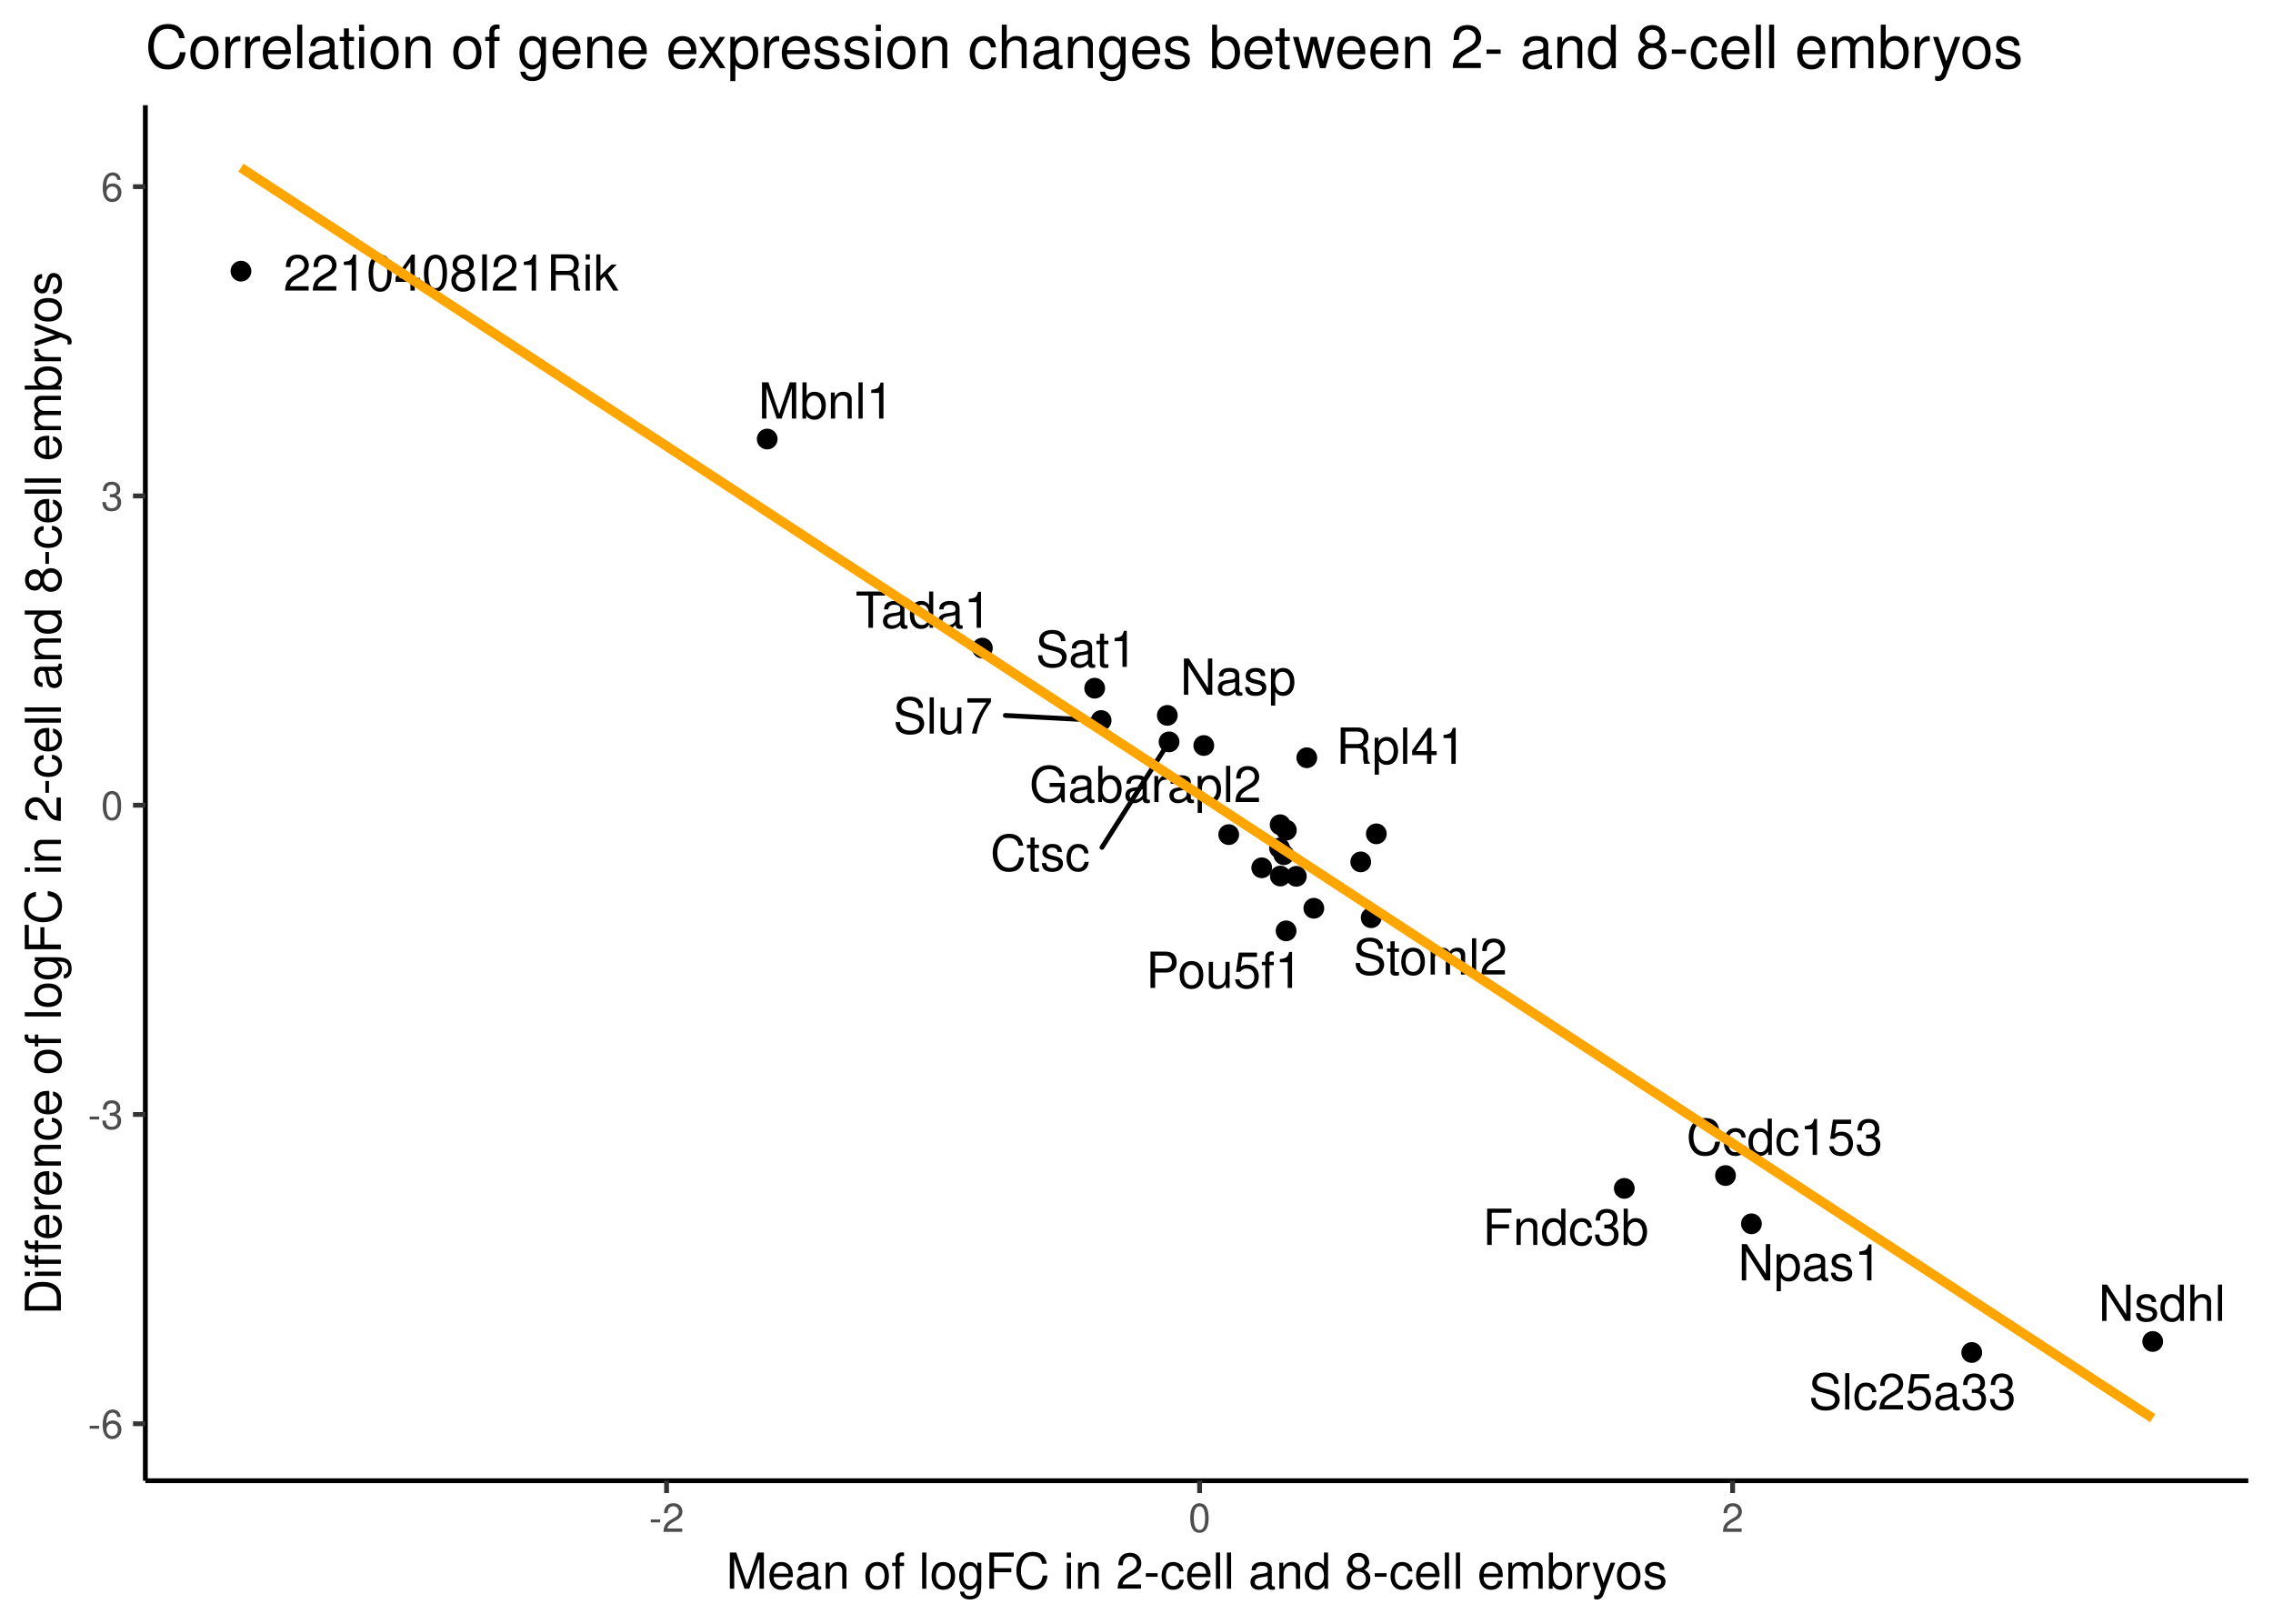
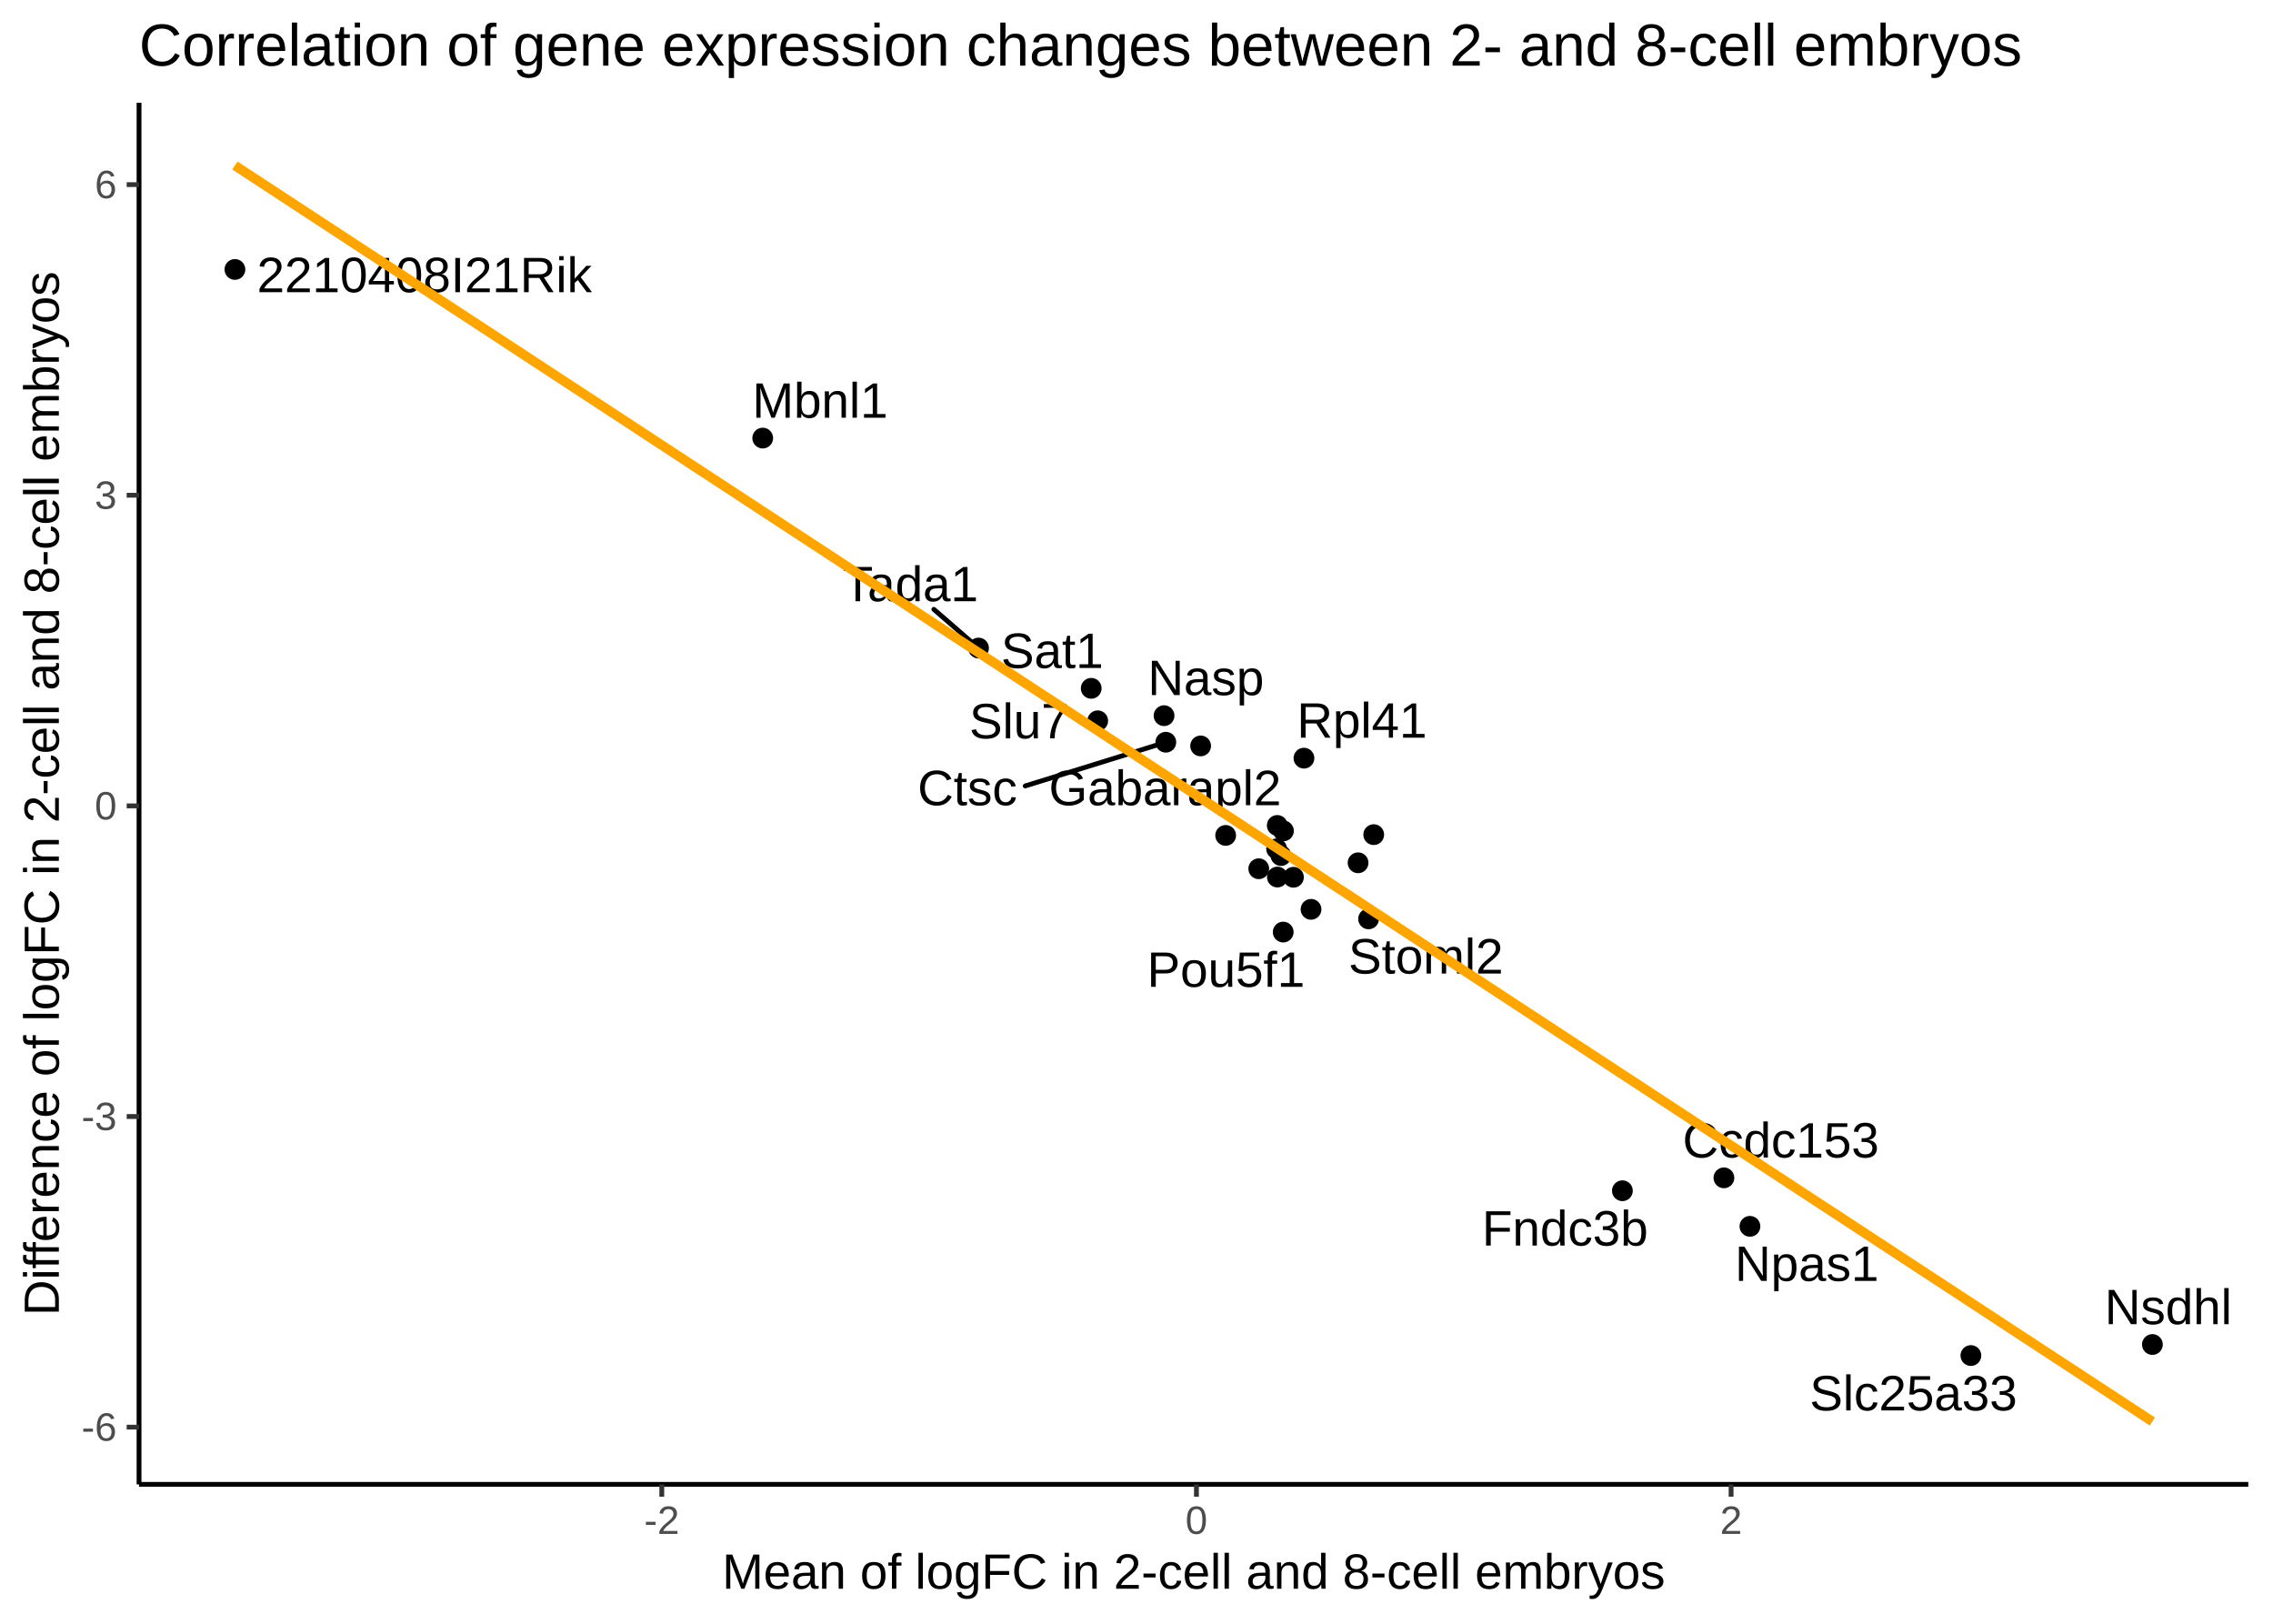
- <svg xmlns="http://www.w3.org/2000/svg" class="svglite" width="504.00pt" height="360.00pt" viewBox="0 0 504.00 360.00">
-   <defs>
-     <style type="text/css">
+ <svg xmlns="http://www.w3.org/2000/svg" width="504.00pt" height="360.00pt" viewBox="0 0 504.00 360.00">
+   <g class="svglite">
+     <defs>
+       <style type="text/css">
    .svglite line, .svglite polyline, .svglite polygon, .svglite path, .svglite rect, .svglite circle {
      fill: none;
      stroke: #000000;
      stroke-linecap: round;
      stroke-linejoin: round;
      stroke-miterlimit: 10.00;
    }
    .svglite text {
      white-space: pre;
    }
+     .svglite g.glyphgroup path {
+       fill: inherit;
+       stroke: none;
+     }
  </style>
-   </defs>
-   <rect width="100%" height="100%" style="stroke: none; fill: #FFFFFF;" />
-   <defs>
-     <clipPath id="cpMC4wMHw1MDQuMDB8MC4wMHwzNjAuMDA=">
-       <rect x="0.00" y="0.00" width="504.00" height="360.00" />
-     </clipPath>
-   </defs>
-   <g clip-path="url(#cpMC4wMHw1MDQuMDB8MC4wMHwzNjAuMDA=)">
-     <rect x="0" y="0" width="504.00" height="360.00" style="stroke-width: 1.07; stroke: #FFFFFF; fill: #FFFFFF;" />
-   </g>
-   <defs>
-     <clipPath id="cpMzIuMjN8NDk4LjUyfDIzLjMyfDMyOC4yOQ==">
-       <rect x="32.23" y="23.32" width="466.29" height="304.97" />
-     </clipPath>
-   </defs>
-   <g clip-path="url(#cpMzIuMjN8NDk4LjUyfDIzLjMyfDMyOC4yOQ==)">
-     <rect x="32.23" y="23.32" width="466.29" height="304.97" style="stroke-width: 1.07; stroke: none; fill: #FFFFFF;" />
-     <circle cx="53.43" cy="60.12" r="1.95" style="stroke-width: 0.71; fill: #000000;" />
-     <circle cx="301.72" cy="191.09" r="1.95" style="stroke-width: 0.71; fill: #000000;" />
-     <circle cx="285.23" cy="184.05" r="1.95" style="stroke-width: 0.71; fill: #000000;" />
-     <circle cx="287.44" cy="194.29" r="1.95" style="stroke-width: 0.71; fill: #000000;" />
-     <circle cx="279.77" cy="192.40" r="1.95" style="stroke-width: 0.71; fill: #000000;" />
-     <circle cx="382.60" cy="260.63" r="1.95" style="stroke-width: 0.71; fill: #000000;" />
-     <circle cx="259.22" cy="164.48" r="1.95" style="stroke-width: 0.71; fill: #000000;" />
-     <circle cx="283.72" cy="188.02" r="1.95" style="stroke-width: 0.71; fill: #000000;" />
-     <circle cx="360.16" cy="263.48" r="1.95" style="stroke-width: 0.71; fill: #000000;" />
-     <circle cx="266.92" cy="165.29" r="1.95" style="stroke-width: 0.71; fill: #000000;" />
-     <circle cx="272.45" cy="185.04" r="1.95" style="stroke-width: 0.71; fill: #000000;" />
-     <circle cx="283.89" cy="194.23" r="1.95" style="stroke-width: 0.71; fill: #000000;" />
-     <circle cx="170.11" cy="97.34" r="1.95" style="stroke-width: 0.71; fill: #000000;" />
-     <circle cx="258.83" cy="158.61" r="1.95" style="stroke-width: 0.71; fill: #000000;" />
-     <circle cx="388.35" cy="271.33" r="1.95" style="stroke-width: 0.71; fill: #000000;" />
-     <circle cx="477.33" cy="297.42" r="1.95" style="stroke-width: 0.71; fill: #000000;" />
-     <circle cx="285.17" cy="206.38" r="1.95" style="stroke-width: 0.71; fill: #000000;" />
-     <circle cx="289.76" cy="168.00" r="1.95" style="stroke-width: 0.71; fill: #000000;" />
-     <circle cx="283.85" cy="182.85" r="1.95" style="stroke-width: 0.71; fill: #000000;" />
-     <circle cx="242.73" cy="152.58" r="1.95" style="stroke-width: 0.71; fill: #000000;" />
-     <circle cx="437.20" cy="299.86" r="1.95" style="stroke-width: 0.71; fill: #000000;" />
-     <circle cx="244.16" cy="159.75" r="1.95" style="stroke-width: 0.71; fill: #000000;" />
-     <circle cx="304.04" cy="203.47" r="1.95" style="stroke-width: 0.71; fill: #000000;" />
-     <circle cx="217.82" cy="143.69" r="1.95" style="stroke-width: 0.71; fill: #000000;" />
-     <circle cx="284.67" cy="189.50" r="1.95" style="stroke-width: 0.71; fill: #000000;" />
-     <circle cx="305.18" cy="184.87" r="1.95" style="stroke-width: 0.71; fill: #000000;" />
-     <circle cx="291.32" cy="201.37" r="1.95" style="stroke-width: 0.71; fill: #000000;" />
-     <line x1="244.34" y1="187.88" x2="258.68" y2="165.33" style="stroke-width: 1.07;" />
-     <line x1="222.92" y1="158.62" x2="242.76" y2="159.67" style="stroke-width: 1.07;" />
-     <text x="99.97" y="64.44" text-anchor="middle" style="font-size: 11.04px; font-family: &quot;Nimbus Sans&quot;;" textLength="83.55px" lengthAdjust="spacingAndGlyphs">2210408I21Rik</text>
-     <text x="395.70" y="256.06" text-anchor="middle" style="font-size: 11.04px; font-family: &quot;Nimbus Sans&quot;;" textLength="47.89px" lengthAdjust="spacingAndGlyphs">Ccdc153</text>
-     <text x="230.62" y="193.06" text-anchor="middle" style="font-size: 11.04px; font-family: &quot;Nimbus Sans&quot;;" textLength="23.84px" lengthAdjust="spacingAndGlyphs">Ctsc</text>
-     <text x="347.16" y="276.02" text-anchor="middle" style="font-size: 11.04px; font-family: &quot;Nimbus Sans&quot;;" textLength="40.41px" lengthAdjust="spacingAndGlyphs">Fndc3b</text>
-     <text x="253.98" y="177.83" text-anchor="middle" style="font-size: 11.04px; font-family: &quot;Nimbus Sans&quot;;" textLength="57.45px" lengthAdjust="spacingAndGlyphs">Gabarapl2</text>
-     <text x="183.17" y="92.81" text-anchor="middle" style="font-size: 11.04px; font-family: &quot;Nimbus Sans&quot;;" textLength="33.60px" lengthAdjust="spacingAndGlyphs">Mbnl1</text>
-     <text x="274.52" y="154.04" text-anchor="middle" style="font-size: 11.04px; font-family: &quot;Nimbus Sans&quot;;" textLength="27.76px" lengthAdjust="spacingAndGlyphs">Nasp</text>
-     <text x="401.33" y="283.88" text-anchor="middle" style="font-size: 11.04px; font-family: &quot;Nimbus Sans&quot;;" textLength="34.78px" lengthAdjust="spacingAndGlyphs">Npas1</text>
-     <text x="479.38" y="292.86" text-anchor="middle" style="font-size: 11.04px; font-family: &quot;Nimbus Sans&quot;;" textLength="31.05px" lengthAdjust="spacingAndGlyphs">Nsdhl</text>
-     <text x="271.45" y="219.03" text-anchor="middle" style="font-size: 11.04px; font-family: &quot;Nimbus Sans&quot;;" textLength="37.92px" lengthAdjust="spacingAndGlyphs">Pou5f1</text>
-     <text x="310.67" y="169.34" text-anchor="middle" style="font-size: 11.04px; font-family: &quot;Nimbus Sans&quot;;" textLength="31.77px" lengthAdjust="spacingAndGlyphs">Rpl41</text>
-     <text x="240.91" y="147.85" text-anchor="middle" style="font-size: 11.04px; font-family: &quot;Nimbus Sans&quot;;" textLength="25.11px" lengthAdjust="spacingAndGlyphs">Sat1</text>
-     <text x="424.06" y="312.49" text-anchor="middle" style="font-size: 11.04px; font-family: &quot;Nimbus Sans&quot;;" textLength="50.97px" lengthAdjust="spacingAndGlyphs">Slc25a33</text>
-     <text x="209.09" y="162.64" text-anchor="middle" style="font-size: 11.04px; font-family: &quot;Nimbus Sans&quot;;" textLength="24.08px" lengthAdjust="spacingAndGlyphs">Slu7</text>
-     <text x="317.15" y="216.07" text-anchor="middle" style="font-size: 11.04px; font-family: &quot;Nimbus Sans&quot;;" textLength="38.90px" lengthAdjust="spacingAndGlyphs">Stoml2</text>
-     <text x="204.75" y="139.19" text-anchor="middle" style="font-size: 11.04px; font-family: &quot;Nimbus Sans&quot;;" textLength="32.45px" lengthAdjust="spacingAndGlyphs">Tada1</text>
-     <polyline points="53.43,37.18 58.79,40.69 64.16,44.20 69.52,47.71 74.89,51.22 80.25,54.73 85.62,58.24 90.99,61.75 96.35,65.26 101.72,68.77 107.08,72.28 112.45,75.79 117.82,79.30 123.18,82.81 128.55,86.32 133.91,89.83 139.28,93.34 144.64,96.84 150.01,100.35 155.38,103.86 160.74,107.37 166.11,110.88 171.47,114.39 176.84,117.90 182.21,121.41 187.57,124.92 192.94,128.43 198.30,131.94 203.67,135.45 209.03,138.96 214.40,142.47 219.77,145.98 225.13,149.49 230.50,153.00 235.86,156.51 241.23,160.02 246.60,163.52 251.96,167.03 257.33,170.54 262.69,174.05 268.06,177.56 273.42,181.07 278.79,184.58 284.16,188.09 289.52,191.60 294.89,195.11 300.25,198.62 305.62,202.13 310.99,205.64 316.35,209.15 321.72,212.66 327.08,216.17 332.45,219.68 337.81,223.19 343.18,226.70 348.55,230.21 353.91,233.71 359.28,237.22 364.64,240.73 370.01,244.24 375.37,247.75 380.74,251.26 386.11,254.77 391.47,258.28 396.84,261.79 402.20,265.30 407.57,268.81 412.94,272.32 418.30,275.83 423.67,279.34 429.03,282.85 434.40,286.36 439.76,289.87 445.13,293.38 450.50,296.89 455.86,300.39 461.23,303.90 466.59,307.41 471.96,310.92 477.33,314.43 " style="stroke-width: 2.13; stroke: #FFA500; stroke-linecap: butt;" />
-   </g>
-   <g clip-path="url(#cpMC4wMHw1MDQuMDB8MC4wMHwzNjAuMDA=)">
-     <polyline points="32.23,328.29 32.23,23.32 " style="stroke-width: 1.07; stroke-linecap: butt;" />
-     <text x="27.30" y="318.86" text-anchor="end" style="font-size: 8.80px;fill: #4D4D4D; font-family: &quot;Nimbus Sans&quot;;" textLength="8.77px" lengthAdjust="spacingAndGlyphs">-6</text>
-     <text x="27.30" y="250.30" text-anchor="end" style="font-size: 8.80px;fill: #4D4D4D; font-family: &quot;Nimbus Sans&quot;;" textLength="8.77px" lengthAdjust="spacingAndGlyphs">-3</text>
-     <text x="27.30" y="181.73" text-anchor="end" style="font-size: 8.80px;fill: #4D4D4D; font-family: &quot;Nimbus Sans&quot;;" textLength="5.59px" lengthAdjust="spacingAndGlyphs">0</text>
-     <text x="27.30" y="113.16" text-anchor="end" style="font-size: 8.80px;fill: #4D4D4D; font-family: &quot;Nimbus Sans&quot;;" textLength="5.59px" lengthAdjust="spacingAndGlyphs">3</text>
-     <text x="27.30" y="44.59" text-anchor="end" style="font-size: 8.80px;fill: #4D4D4D; font-family: &quot;Nimbus Sans&quot;;" textLength="5.59px" lengthAdjust="spacingAndGlyphs">6</text>
-     <polyline points="29.49,315.66 32.23,315.66 " style="stroke-width: 1.07; stroke: #333333; stroke-linecap: butt;" />
-     <polyline points="29.49,247.09 32.23,247.09 " style="stroke-width: 1.07; stroke: #333333; stroke-linecap: butt;" />
-     <polyline points="29.49,178.52 32.23,178.52 " style="stroke-width: 1.07; stroke: #333333; stroke-linecap: butt;" />
-     <polyline points="29.49,109.95 32.23,109.95 " style="stroke-width: 1.07; stroke: #333333; stroke-linecap: butt;" />
-     <polyline points="29.49,41.39 32.23,41.39 " style="stroke-width: 1.07; stroke: #333333; stroke-linecap: butt;" />
-     <polyline points="32.23,328.29 498.52,328.29 " style="stroke-width: 1.07; stroke-linecap: butt;" />
-     <polyline points="147.80,331.03 147.80,328.29 " style="stroke-width: 1.07; stroke: #333333; stroke-linecap: butt;" />
-     <polyline points="265.99,331.03 265.99,328.29 " style="stroke-width: 1.07; stroke: #333333; stroke-linecap: butt;" />
-     <polyline points="384.18,331.03 384.18,328.29 " style="stroke-width: 1.07; stroke: #333333; stroke-linecap: butt;" />
-     <text x="147.80" y="339.64" text-anchor="middle" style="font-size: 8.80px;fill: #4D4D4D; font-family: &quot;Nimbus Sans&quot;;" textLength="8.77px" lengthAdjust="spacingAndGlyphs">-2</text>
-     <text x="265.99" y="339.64" text-anchor="middle" style="font-size: 8.80px;fill: #4D4D4D; font-family: &quot;Nimbus Sans&quot;;" textLength="5.59px" lengthAdjust="spacingAndGlyphs">0</text>
-     <text x="384.18" y="339.64" text-anchor="middle" style="font-size: 8.80px;fill: #4D4D4D; font-family: &quot;Nimbus Sans&quot;;" textLength="5.59px" lengthAdjust="spacingAndGlyphs">2</text>
-     <text x="265.38" y="352.23" text-anchor="middle" style="font-size: 11.00px; font-family: &quot;Nimbus Sans&quot;;" textLength="234.34px" lengthAdjust="spacingAndGlyphs">Mean of logFC in 2-cell and 8-cell embryos</text>
-     <text transform="translate(13.50,175.81) rotate(-90)" text-anchor="middle" style="font-size: 11.00px; font-family: &quot;Nimbus Sans&quot;;" textLength="261.25px" lengthAdjust="spacingAndGlyphs">Difference of logFC in 2-cell and 8-cell embryos</text>
-     <text x="32.23" y="15.10" style="font-size: 13.20px; font-family: &quot;Nimbus Sans&quot;;" textLength="471.04px" lengthAdjust="spacingAndGlyphs">Correlation of gene expression changes between 2- and 8-cell embryos</text>
+     </defs>
+     <rect width="100%" height="100%" style="stroke: none; fill: #FFFFFF;" />
+     <defs>
+       <clipPath id="cpMC4wMHw1MDQuMDB8MC4wMHwzNjAuMDA=">
+         <rect x="0.00" y="0.00" width="504.00" height="360.00" />
+       </clipPath>
+     </defs>
+     <g clip-path="url(#cpMC4wMHw1MDQuMDB8MC4wMHwzNjAuMDA=)">
+       <rect x="0.00" y="0.00" width="504.00" height="360.00" style="stroke-width: 1.07; stroke: #FFFFFF; fill: #FFFFFF;" />
+     </g>
+     <defs>
+       <clipPath id="cpMzAuODN8NDk4LjUyfDIyLjc4fDMyOS4xMA==">
+         <rect x="30.83" y="22.78" width="467.69" height="306.32" />
+       </clipPath>
+     </defs>
+     <g clip-path="url(#cpMzAuODN8NDk4LjUyfDIyLjc4fDMyOS4xMA==)">
+       <rect x="30.83" y="22.78" width="467.69" height="306.32" style="stroke-width: 1.07; stroke: none; fill: #FFFFFF;" />
+       <circle cx="52.09" cy="59.74" r="1.95" style="stroke-width: 0.71; fill: #000000;" />
+       <circle cx="301.13" cy="191.29" r="1.95" style="stroke-width: 0.71; fill: #000000;" />
+       <circle cx="284.58" cy="184.22" r="1.95" style="stroke-width: 0.71; fill: #000000;" />
+       <circle cx="286.80" cy="194.50" r="1.95" style="stroke-width: 0.71; fill: #000000;" />
+       <circle cx="279.11" cy="192.61" r="1.95" style="stroke-width: 0.71; fill: #000000;" />
+       <circle cx="382.25" cy="261.14" r="1.95" style="stroke-width: 0.71; fill: #000000;" />
+       <circle cx="258.50" cy="164.56" r="1.95" style="stroke-width: 0.71; fill: #000000;" />
+       <circle cx="283.07" cy="188.20" r="1.95" style="stroke-width: 0.71; fill: #000000;" />
+       <circle cx="359.74" cy="264.00" r="1.95" style="stroke-width: 0.71; fill: #000000;" />
+       <circle cx="266.22" cy="165.38" r="1.95" style="stroke-width: 0.71; fill: #000000;" />
+       <circle cx="271.77" cy="185.22" r="1.95" style="stroke-width: 0.71; fill: #000000;" />
+       <circle cx="283.24" cy="194.45" r="1.95" style="stroke-width: 0.71; fill: #000000;" />
+       <circle cx="169.12" cy="97.13" r="1.95" style="stroke-width: 0.71; fill: #000000;" />
+       <circle cx="258.11" cy="158.67" r="1.95" style="stroke-width: 0.71; fill: #000000;" />
+       <circle cx="388.02" cy="271.89" r="1.95" style="stroke-width: 0.71; fill: #000000;" />
+       <circle cx="477.26" cy="298.09" r="1.95" style="stroke-width: 0.71; fill: #000000;" />
+       <circle cx="284.53" cy="206.65" r="1.95" style="stroke-width: 0.71; fill: #000000;" />
+       <circle cx="289.13" cy="168.09" r="1.95" style="stroke-width: 0.71; fill: #000000;" />
+       <circle cx="283.21" cy="183.01" r="1.95" style="stroke-width: 0.71; fill: #000000;" />
+       <circle cx="241.96" cy="152.61" r="1.95" style="stroke-width: 0.71; fill: #000000;" />
+       <circle cx="437.01" cy="300.54" r="1.95" style="stroke-width: 0.71; fill: #000000;" />
+       <circle cx="243.40" cy="159.81" r="1.95" style="stroke-width: 0.71; fill: #000000;" />
+       <circle cx="303.46" cy="203.72" r="1.95" style="stroke-width: 0.71; fill: #000000;" />
+       <circle cx="216.97" cy="143.68" r="1.95" style="stroke-width: 0.71; fill: #000000;" />
+       <circle cx="284.03" cy="189.69" r="1.95" style="stroke-width: 0.71; fill: #000000;" />
+       <circle cx="304.60" cy="185.05" r="1.95" style="stroke-width: 0.71; fill: #000000;" />
+       <circle cx="290.70" cy="201.61" r="1.95" style="stroke-width: 0.71; fill: #000000;" />
+       <line x1="227.33" y1="174.25" x2="257.23" y2="164.96" style="stroke-width: 1.07;" />
+       <line x1="207.07" y1="135.10" x2="216.12" y2="142.95" style="stroke-width: 1.07;" />
+       <text x="94.10" y="64.78" text-anchor="middle" style="font-size: 11.04px; font-family: &quot;Arimo&quot;;" textLength="74.27px" lengthAdjust="spacingAndGlyphs">2210408I21Rik</text>
+       <text x="394.87" y="256.63" text-anchor="middle" style="font-size: 11.04px; font-family: &quot;Arimo&quot;;" textLength="43.56px" lengthAdjust="spacingAndGlyphs">Ccdc153</text>
+       <text x="214.50" y="178.52" text-anchor="middle" style="font-size: 11.04px; font-family: &quot;Arimo&quot;;" textLength="22.06px" lengthAdjust="spacingAndGlyphs">Ctsc</text>
+       <text x="347.02" y="276.16" text-anchor="middle" style="font-size: 11.04px; font-family: &quot;Arimo&quot;;" textLength="36.81px" lengthAdjust="spacingAndGlyphs">Fndc3b</text>
+       <text x="258.33" y="178.52" text-anchor="middle" style="font-size: 11.04px; font-family: &quot;Arimo&quot;;" textLength="51.55px" lengthAdjust="spacingAndGlyphs">Gabarapl2</text>
+       <text x="181.84" y="92.62" text-anchor="middle" style="font-size: 11.04px; font-family: &quot;Arimo&quot;;" textLength="30.06px" lengthAdjust="spacingAndGlyphs">Mbnl1</text>
+       <text x="267.39" y="154.11" text-anchor="middle" style="font-size: 11.04px; font-family: &quot;Arimo&quot;;" textLength="25.77px" lengthAdjust="spacingAndGlyphs">Nasp</text>
+       <text x="400.63" y="283.99" text-anchor="middle" style="font-size: 11.04px; font-family: &quot;Arimo&quot;;" textLength="31.91px" lengthAdjust="spacingAndGlyphs">Npas1</text>
+       <text x="480.78" y="293.58" text-anchor="middle" style="font-size: 11.04px; font-family: &quot;Arimo&quot;;" textLength="28.22px" lengthAdjust="spacingAndGlyphs">Nsdhl</text>
+       <text x="271.83" y="218.79" text-anchor="middle" style="font-size: 11.04px; font-family: &quot;Arimo&quot;;" textLength="34.98px" lengthAdjust="spacingAndGlyphs">Pou5f1</text>
+       <text x="301.98" y="163.55" text-anchor="middle" style="font-size: 11.04px; font-family: &quot;Arimo&quot;;" textLength="28.84px" lengthAdjust="spacingAndGlyphs">Rpl41</text>
+       <text x="233.31" y="148.10" text-anchor="middle" style="font-size: 11.04px; font-family: &quot;Arimo&quot;;" textLength="22.70px" lengthAdjust="spacingAndGlyphs">Sat1</text>
+       <text x="424.27" y="312.70" text-anchor="middle" style="font-size: 11.04px; font-family: &quot;Arimo&quot;;" textLength="46.03px" lengthAdjust="spacingAndGlyphs">Slc25a33</text>
+       <text x="225.96" y="163.70" text-anchor="middle" style="font-size: 11.04px; font-family: &quot;Arimo&quot;;" textLength="22.09px" lengthAdjust="spacingAndGlyphs">Slu7</text>
+       <text x="316.16" y="215.84" text-anchor="middle" style="font-size: 11.04px; font-family: &quot;Arimo&quot;;" textLength="34.34px" lengthAdjust="spacingAndGlyphs">Stoml2</text>
+       <text x="201.87" y="133.30" text-anchor="middle" style="font-size: 11.04px; font-family: &quot;Arimo&quot;;" textLength="30.06px" lengthAdjust="spacingAndGlyphs">Tada1</text>
+       <polyline points="52.09,36.70 57.47,40.23 62.85,43.75 68.23,47.28 73.61,50.80 79.00,54.33 84.38,57.85 89.76,61.38 95.14,64.90 100.52,68.43 105.91,71.95 111.29,75.48 116.67,79.00 122.05,82.53 127.43,86.05 132.82,89.58 138.20,93.10 143.58,96.63 148.96,100.15 154.34,103.68 159.73,107.20 165.11,110.73 170.49,114.25 175.87,117.78 181.25,121.30 186.64,124.83 192.02,128.35 197.40,131.88 202.78,135.40 208.16,138.93 213.55,142.45 218.93,145.98 224.31,149.50 229.69,153.03 235.07,156.55 240.45,160.08 245.84,163.60 251.22,167.13 256.60,170.65 261.98,174.18 267.36,177.70 272.75,181.23 278.13,184.75 283.51,188.28 288.89,191.80 294.27,195.33 299.66,198.85 305.04,202.38 310.42,205.90 315.80,209.43 321.18,212.95 326.57,216.48 331.95,220.00 337.33,223.53 342.71,227.05 348.09,230.58 353.48,234.10 358.86,237.63 364.24,241.15 369.62,244.68 375.00,248.20 380.39,251.73 385.77,255.25 391.15,258.78 396.53,262.30 401.91,265.83 407.30,269.35 412.68,272.88 418.06,276.40 423.44,279.93 428.82,283.45 434.21,286.98 439.59,290.50 444.97,294.03 450.35,297.55 455.73,301.08 461.12,304.60 466.50,308.13 471.88,311.65 477.26,315.18 " style="stroke-width: 2.13; stroke: #FFA500; stroke-linecap: butt;" />
+     </g>
+     <g clip-path="url(#cpMC4wMHw1MDQuMDB8MC4wMHwzNjAuMDA=)">
+       <polyline points="30.83,329.10 30.83,22.78 " style="stroke-width: 1.07; stroke-linecap: butt;" />
+       <text x="25.90" y="319.43" text-anchor="end" style="font-size: 8.80px;fill: #4D4D4D; font-family: &quot;Arimo&quot;;" textLength="7.81px" lengthAdjust="spacingAndGlyphs">-6</text>
+       <text x="25.90" y="250.56" text-anchor="end" style="font-size: 8.80px;fill: #4D4D4D; font-family: &quot;Arimo&quot;;" textLength="7.81px" lengthAdjust="spacingAndGlyphs">-3</text>
+       <text x="25.90" y="181.69" text-anchor="end" style="font-size: 8.80px;fill: #4D4D4D; font-family: &quot;Arimo&quot;;" textLength="4.89px" lengthAdjust="spacingAndGlyphs">0</text>
+       <text x="25.90" y="112.82" text-anchor="end" style="font-size: 8.80px;fill: #4D4D4D; font-family: &quot;Arimo&quot;;" textLength="4.89px" lengthAdjust="spacingAndGlyphs">3</text>
+       <text x="25.90" y="43.95" text-anchor="end" style="font-size: 8.80px;fill: #4D4D4D; font-family: &quot;Arimo&quot;;" textLength="4.89px" lengthAdjust="spacingAndGlyphs">6</text>
+       <polyline points="28.09,316.41 30.83,316.41 " style="stroke-width: 1.07; stroke: #333333; stroke-linecap: butt;" />
+       <polyline points="28.09,247.54 30.83,247.54 " style="stroke-width: 1.07; stroke: #333333; stroke-linecap: butt;" />
+       <polyline points="28.09,178.67 30.83,178.67 " style="stroke-width: 1.07; stroke: #333333; stroke-linecap: butt;" />
+       <polyline points="28.09,109.80 30.83,109.80 " style="stroke-width: 1.07; stroke: #333333; stroke-linecap: butt;" />
+       <polyline points="28.09,40.93 30.83,40.93 " style="stroke-width: 1.07; stroke: #333333; stroke-linecap: butt;" />
+       <polyline points="30.83,329.10 498.52,329.10 " style="stroke-width: 1.07; stroke-linecap: butt;" />
+       <polyline points="146.74,331.84 146.74,329.10 " style="stroke-width: 1.07; stroke: #333333; stroke-linecap: butt;" />
+       <polyline points="265.29,331.84 265.29,329.10 " style="stroke-width: 1.07; stroke: #333333; stroke-linecap: butt;" />
+       <polyline points="383.84,331.84 383.84,329.10 " style="stroke-width: 1.07; stroke: #333333; stroke-linecap: butt;" />
+       <text x="146.74" y="340.09" text-anchor="middle" style="font-size: 8.80px;fill: #4D4D4D; font-family: &quot;Arimo&quot;;" textLength="7.81px" lengthAdjust="spacingAndGlyphs">-2</text>
+       <text x="265.29" y="340.09" text-anchor="middle" style="font-size: 8.80px;fill: #4D4D4D; font-family: &quot;Arimo&quot;;" textLength="4.89px" lengthAdjust="spacingAndGlyphs">0</text>
+       <text x="383.84" y="340.09" text-anchor="middle" style="font-size: 8.80px;fill: #4D4D4D; font-family: &quot;Arimo&quot;;" textLength="4.89px" lengthAdjust="spacingAndGlyphs">2</text>
+       <text x="264.67" y="352.23" text-anchor="middle" style="font-size: 11.00px; font-family: &quot;Arimo&quot;;" textLength="209.19px" lengthAdjust="spacingAndGlyphs">Mean of logFC in 2-cell and 8-cell embryos</text>
+       <text transform="translate(13.05,175.94) rotate(-90)" text-anchor="middle" style="font-size: 11.00px; font-family: &quot;Arimo&quot;;" textLength="231.61px" lengthAdjust="spacingAndGlyphs">Difference of logFC in 2-cell and 8-cell embryos</text>
+       <text x="30.83" y="14.56" style="font-size: 13.20px; font-family: &quot;Arimo&quot;;" textLength="416.86px" lengthAdjust="spacingAndGlyphs">Correlation of gene expression changes between 2- and 8-cell embryos</text>
+     </g>
  </g>
</svg>
